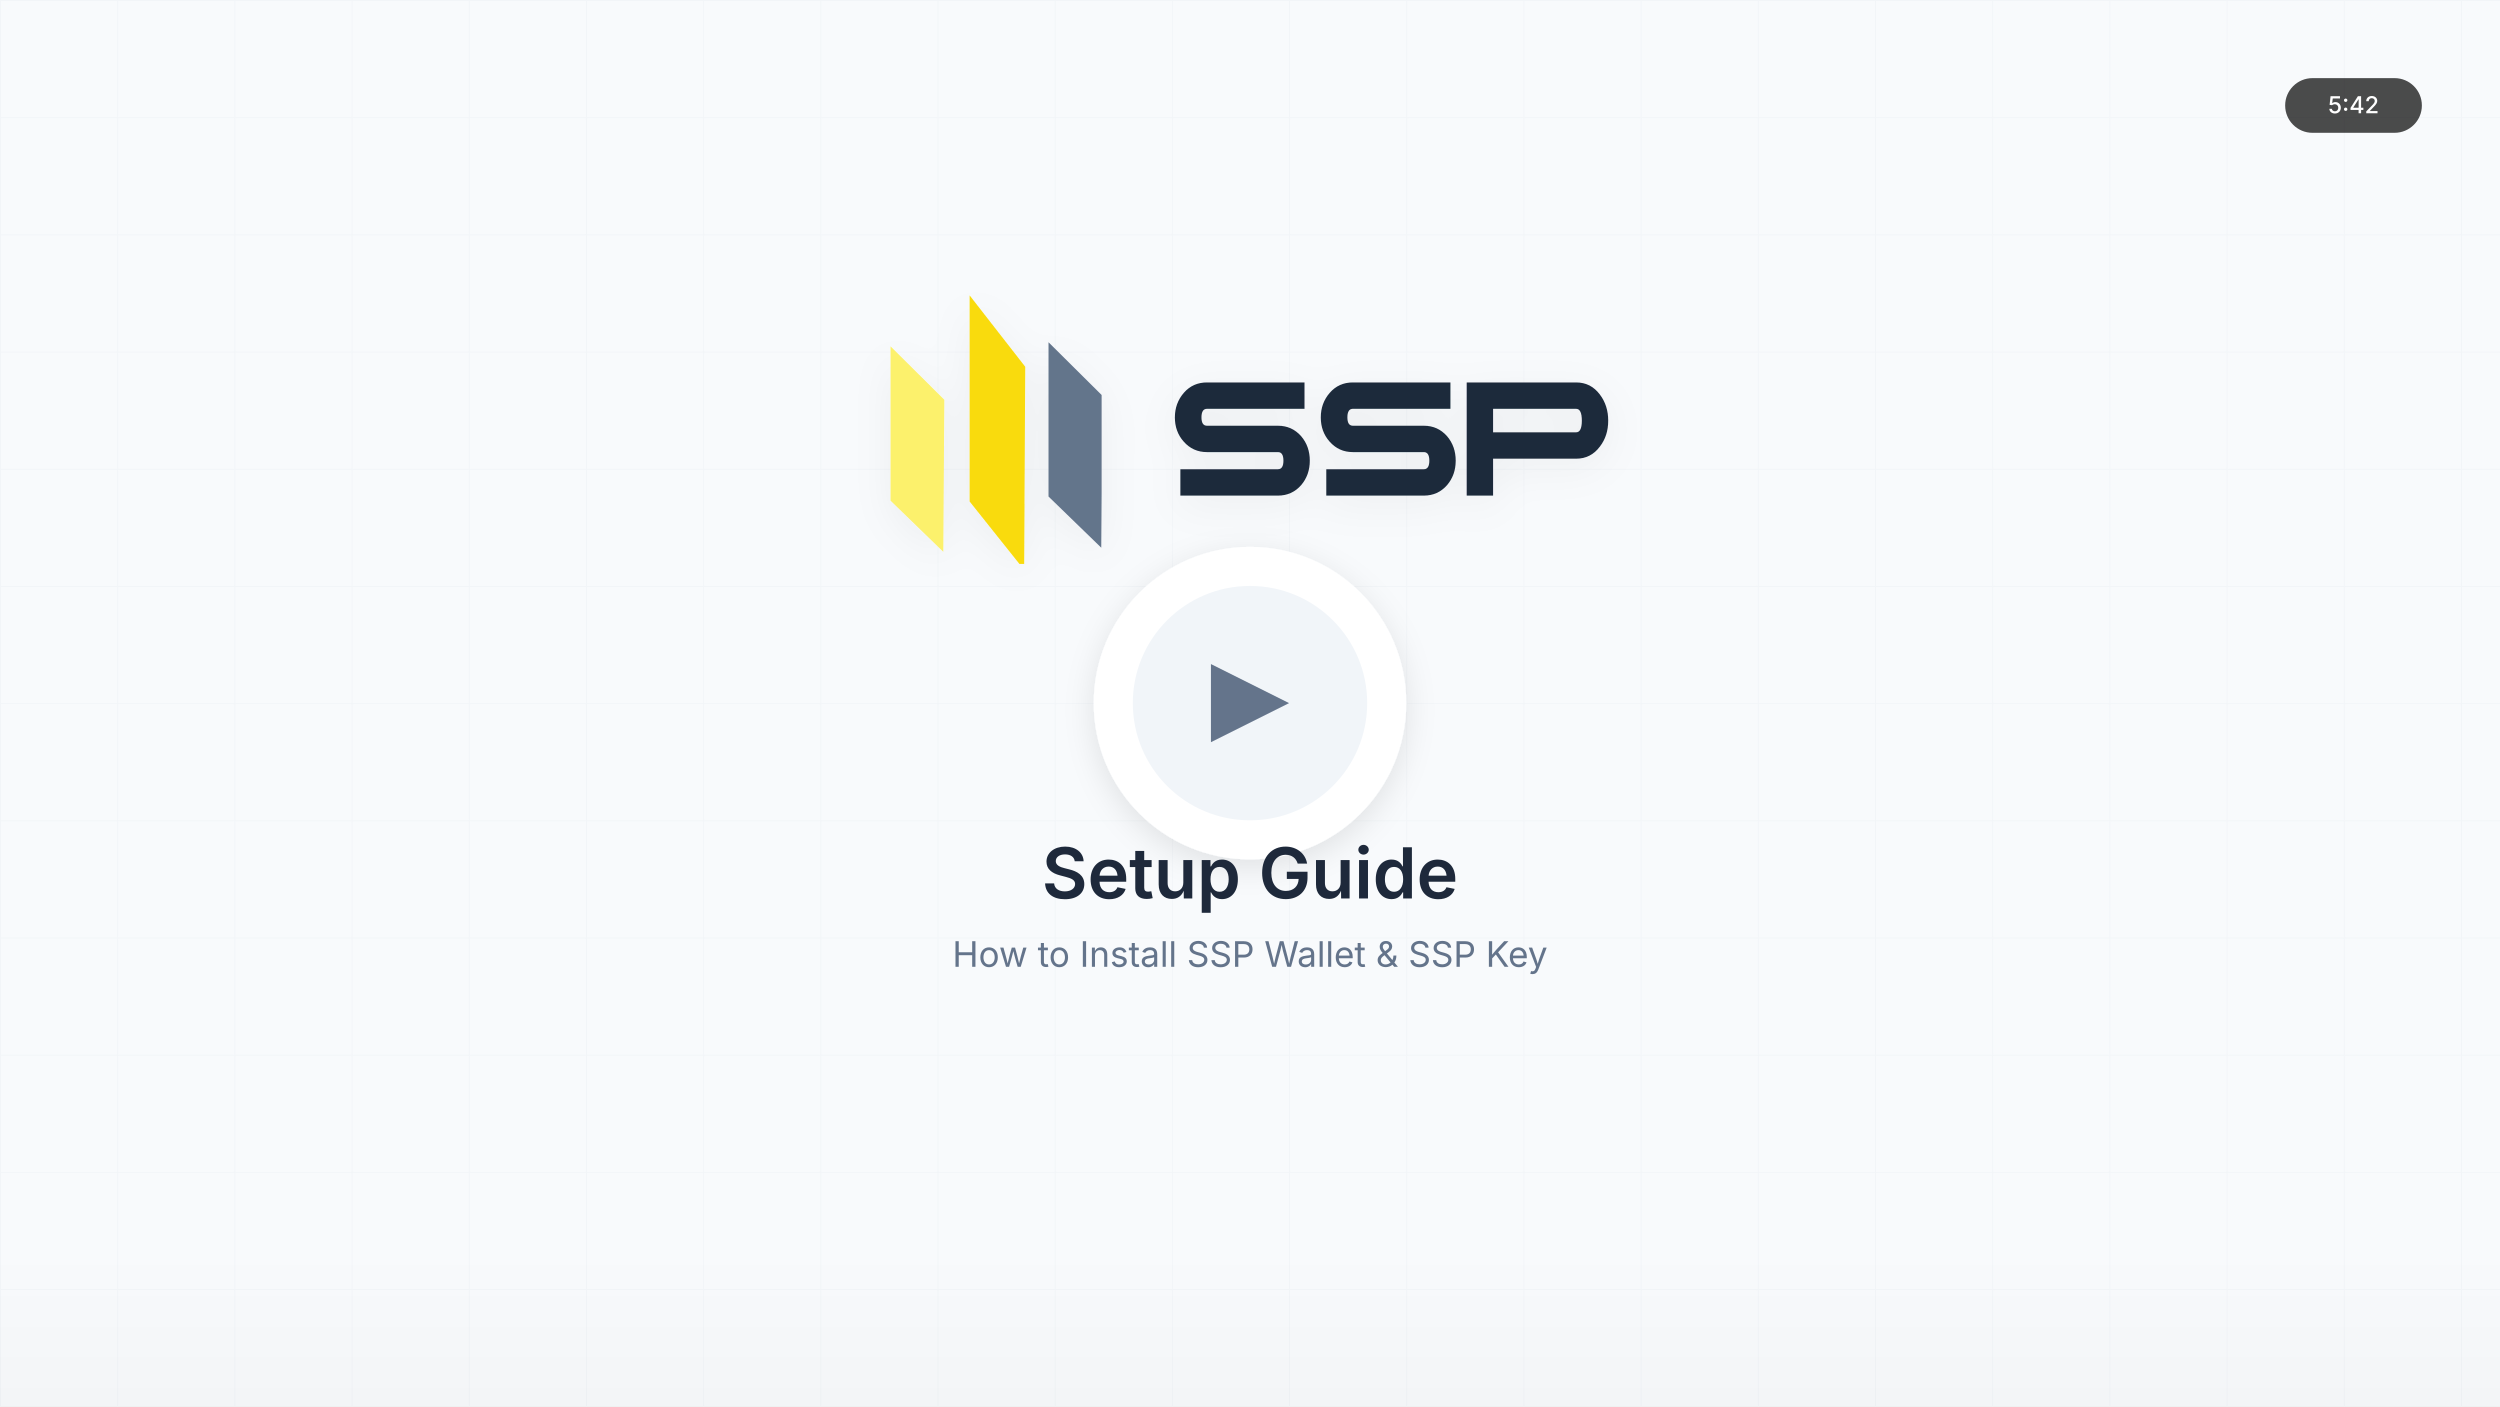
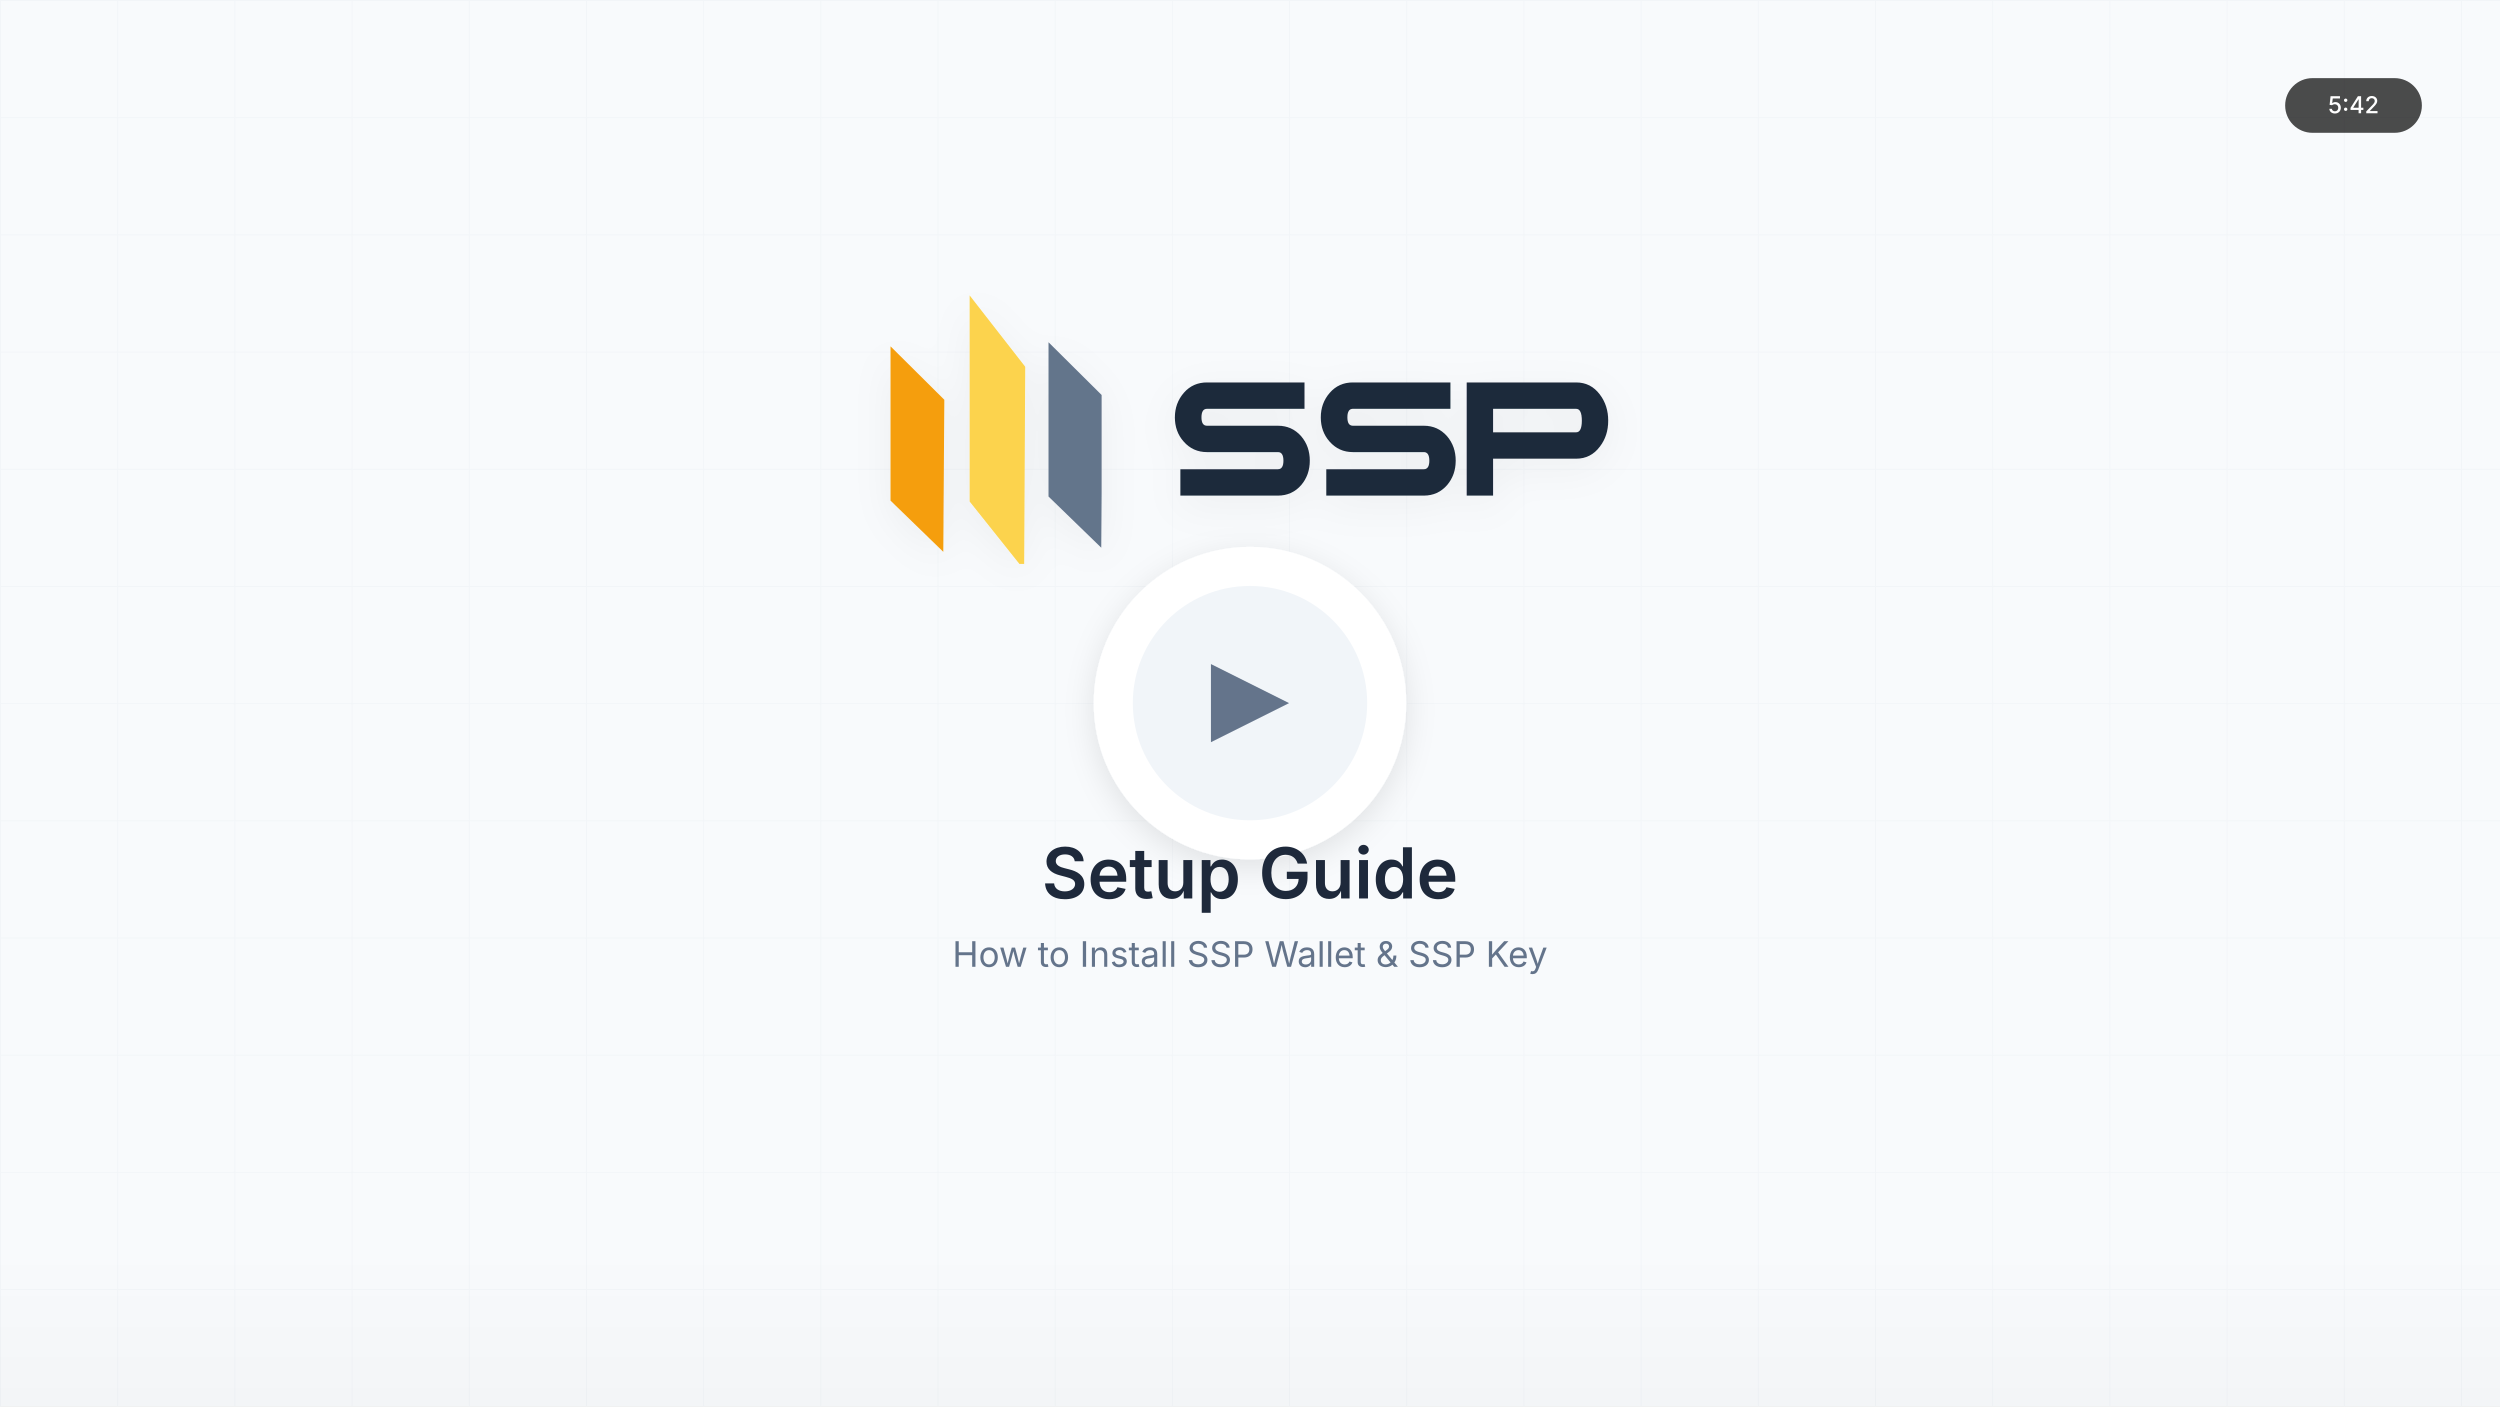
<svg xmlns="http://www.w3.org/2000/svg" width="1280" height="720" viewBox="0 0 1280 720" fill="none">
  <rect width="1280" height="720" fill="#f8fafc" />
  <defs>
    <pattern id="grid" width="60" height="60" patternUnits="userSpaceOnUse">
      <path d="M 60 0 L 0 0 0 60" fill="none" stroke="rgba(148,163,184,0.1)" stroke-width="1" />
    </pattern>
    <filter id="shadow" x="-50%" y="-50%" width="200%" height="200%">
      <feDropShadow dx="0" dy="4" stdDeviation="8" flood-color="rgba(0,0,0,0.1)" />
    </filter>
    <filter id="logoShadow" x="-50%" y="-50%" width="200%" height="200%">
      <feDropShadow dx="0" dy="2" stdDeviation="4" flood-color="rgba(0,0,0,0.05)" />
    </filter>
  </defs>
  <rect width="1280" height="720" fill="url(#grid)" opacity="0.5" />
  <circle cx="640" cy="360" r="80" fill="white" filter="url(#shadow)" />
  <circle cx="640" cy="360" r="60" fill="#f1f5f9" />
  <path d="M620 340 L620 380 L660 360 Z" fill="#64748b" />
  <g transform="translate(640, 220) scale(2.5)" filter="url(#logoShadow)">
    <g transform="translate(-74.5, -28)">
      <g clip-path="url(#clip0_775_7125)">
        <g clip-path="url(#clip1_775_7125)">
          <path fill-rule="evenodd" clip-rule="evenodd" d="M33.237 25.892V41.692L38.638 46.932L44.038 52.173L44.144 36.6L44.25 21.027L38.744 15.559L33.237 10.092V25.892Z" fill="#64748b" />
-           <path fill-rule="evenodd" clip-rule="evenodd" d="M17.082 21.606V42.712L22.664 49.713L28.246 56.714L28.357 35.913L28.468 15.111L22.775 7.808L17.082 0.5V21.606Z" fill="#F9DB10" />
-           <path fill-rule="evenodd" clip-rule="evenodd" d="M0.885 26.734V42.534L6.285 47.774L11.685 53.014L11.791 37.441L11.897 21.869L6.391 16.401L0.885 10.934V26.734Z" fill="#FCF16C" />
+           <path fill-rule="evenodd" clip-rule="evenodd" d="M17.082 21.606V42.712L22.664 49.713L28.246 56.714L28.357 35.913L28.468 15.111L22.775 7.808L17.082 0.5V21.606Z" fill="#fcd34d" />
+           <path fill-rule="evenodd" clip-rule="evenodd" d="M0.885 26.734V42.534L6.285 47.774L11.685 53.014L11.791 37.441L11.897 21.869L6.391 16.401L0.885 10.934V26.734Z" fill="#f59e0b" />
        </g>
      </g>
      <path d="M86.746 34.345C86.746 36.295 86.16 37.96 84.99 39.34C83.731 40.78 82.141 41.5 80.221 41.5H60.24V36.1H80.221C80.971 36.1 81.346 35.515 81.346 34.345C81.346 33.175 80.971 32.59 80.221 32.59H65.686C63.766 32.59 62.175 31.87 60.916 30.43C59.715 29.08 59.115 27.43 59.115 25.48C59.115 23.53 59.73 21.85 60.961 20.44C62.191 19.03 63.766 18.325 65.686 18.325H85.665V23.725H65.686C64.936 23.725 64.561 24.31 64.561 25.48C64.561 26.62 64.936 27.19 65.686 27.19H80.221C82.141 27.19 83.731 27.91 84.99 29.35C86.16 30.73 86.746 32.395 86.746 34.345ZM116.628 34.345C116.628 36.295 116.043 37.96 114.873 39.34C113.613 40.78 112.023 41.5 110.103 41.5H90.123V36.1H110.103C110.853 36.1 111.228 35.515 111.228 34.345C111.228 33.175 110.853 32.59 110.103 32.59H95.568C93.648 32.59 92.058 31.87 90.798 30.43C89.598 29.08 88.998 27.43 88.998 25.48C88.998 23.53 89.613 21.85 90.843 20.44C92.073 19.03 93.648 18.325 95.568 18.325H115.548V23.725H95.568C94.818 23.725 94.443 24.31 94.443 25.48C94.443 26.62 94.818 27.19 95.568 27.19H110.103C112.023 27.19 113.613 27.91 114.873 29.35C116.043 30.73 116.628 32.395 116.628 34.345ZM147.861 26.155C147.861 28.225 147.291 29.995 146.151 31.465C144.921 33.115 143.301 33.94 141.291 33.94H124.281V41.5H118.881V18.325H141.291C143.301 18.325 144.921 19.15 146.151 20.8C147.291 22.3 147.861 24.085 147.861 26.155ZM142.461 26.155C142.461 24.535 142.071 23.725 141.291 23.725H124.281V28.54H141.291C142.071 28.54 142.461 27.745 142.461 26.155Z" fill="#1e293b" />
      <defs>
        <clipPath id="clip0_775_7125">
          <rect width="43.365" height="55" fill="white" transform="translate(0.75 0.5)" />
        </clipPath>
        <clipPath id="clip1_775_7125">
          <rect width="43.365" height="56.212" fill="white" transform="translate(0.884766 0.5)" />
        </clipPath>
      </defs>
    </g>
  </g>
  <text x="640" y="460" text-anchor="middle" font-family="system-ui, -apple-system, sans-serif" font-weight="600" font-size="36" fill="#1e293b">Setup Guide</text>
  <text x="640" y="495" text-anchor="middle" font-family="system-ui, -apple-system, sans-serif" font-weight="400" font-size="18" fill="#64748b">How to Install SSP Wallet &amp; SSP Key</text>
  <rect x="1170" y="40" width="70" height="28" rx="14" fill="rgba(0,0,0,0.7)" />
  <text x="1205" y="58" text-anchor="middle" font-family="system-ui, -apple-system, sans-serif" font-weight="500" font-size="12" fill="white">5:42</text>
  <defs>
    <linearGradient id="bottomGradient" x1="0%" y1="0%" x2="0%" y2="100%">
      <stop offset="0%" style="stop-color:transparent;stop-opacity:0" />
      <stop offset="100%" style="stop-color:rgba(0,0,0,0.02);stop-opacity:1" />
    </linearGradient>
  </defs>
  <rect x="0" y="640" width="1280" height="80" fill="url(#bottomGradient)" />
</svg>
